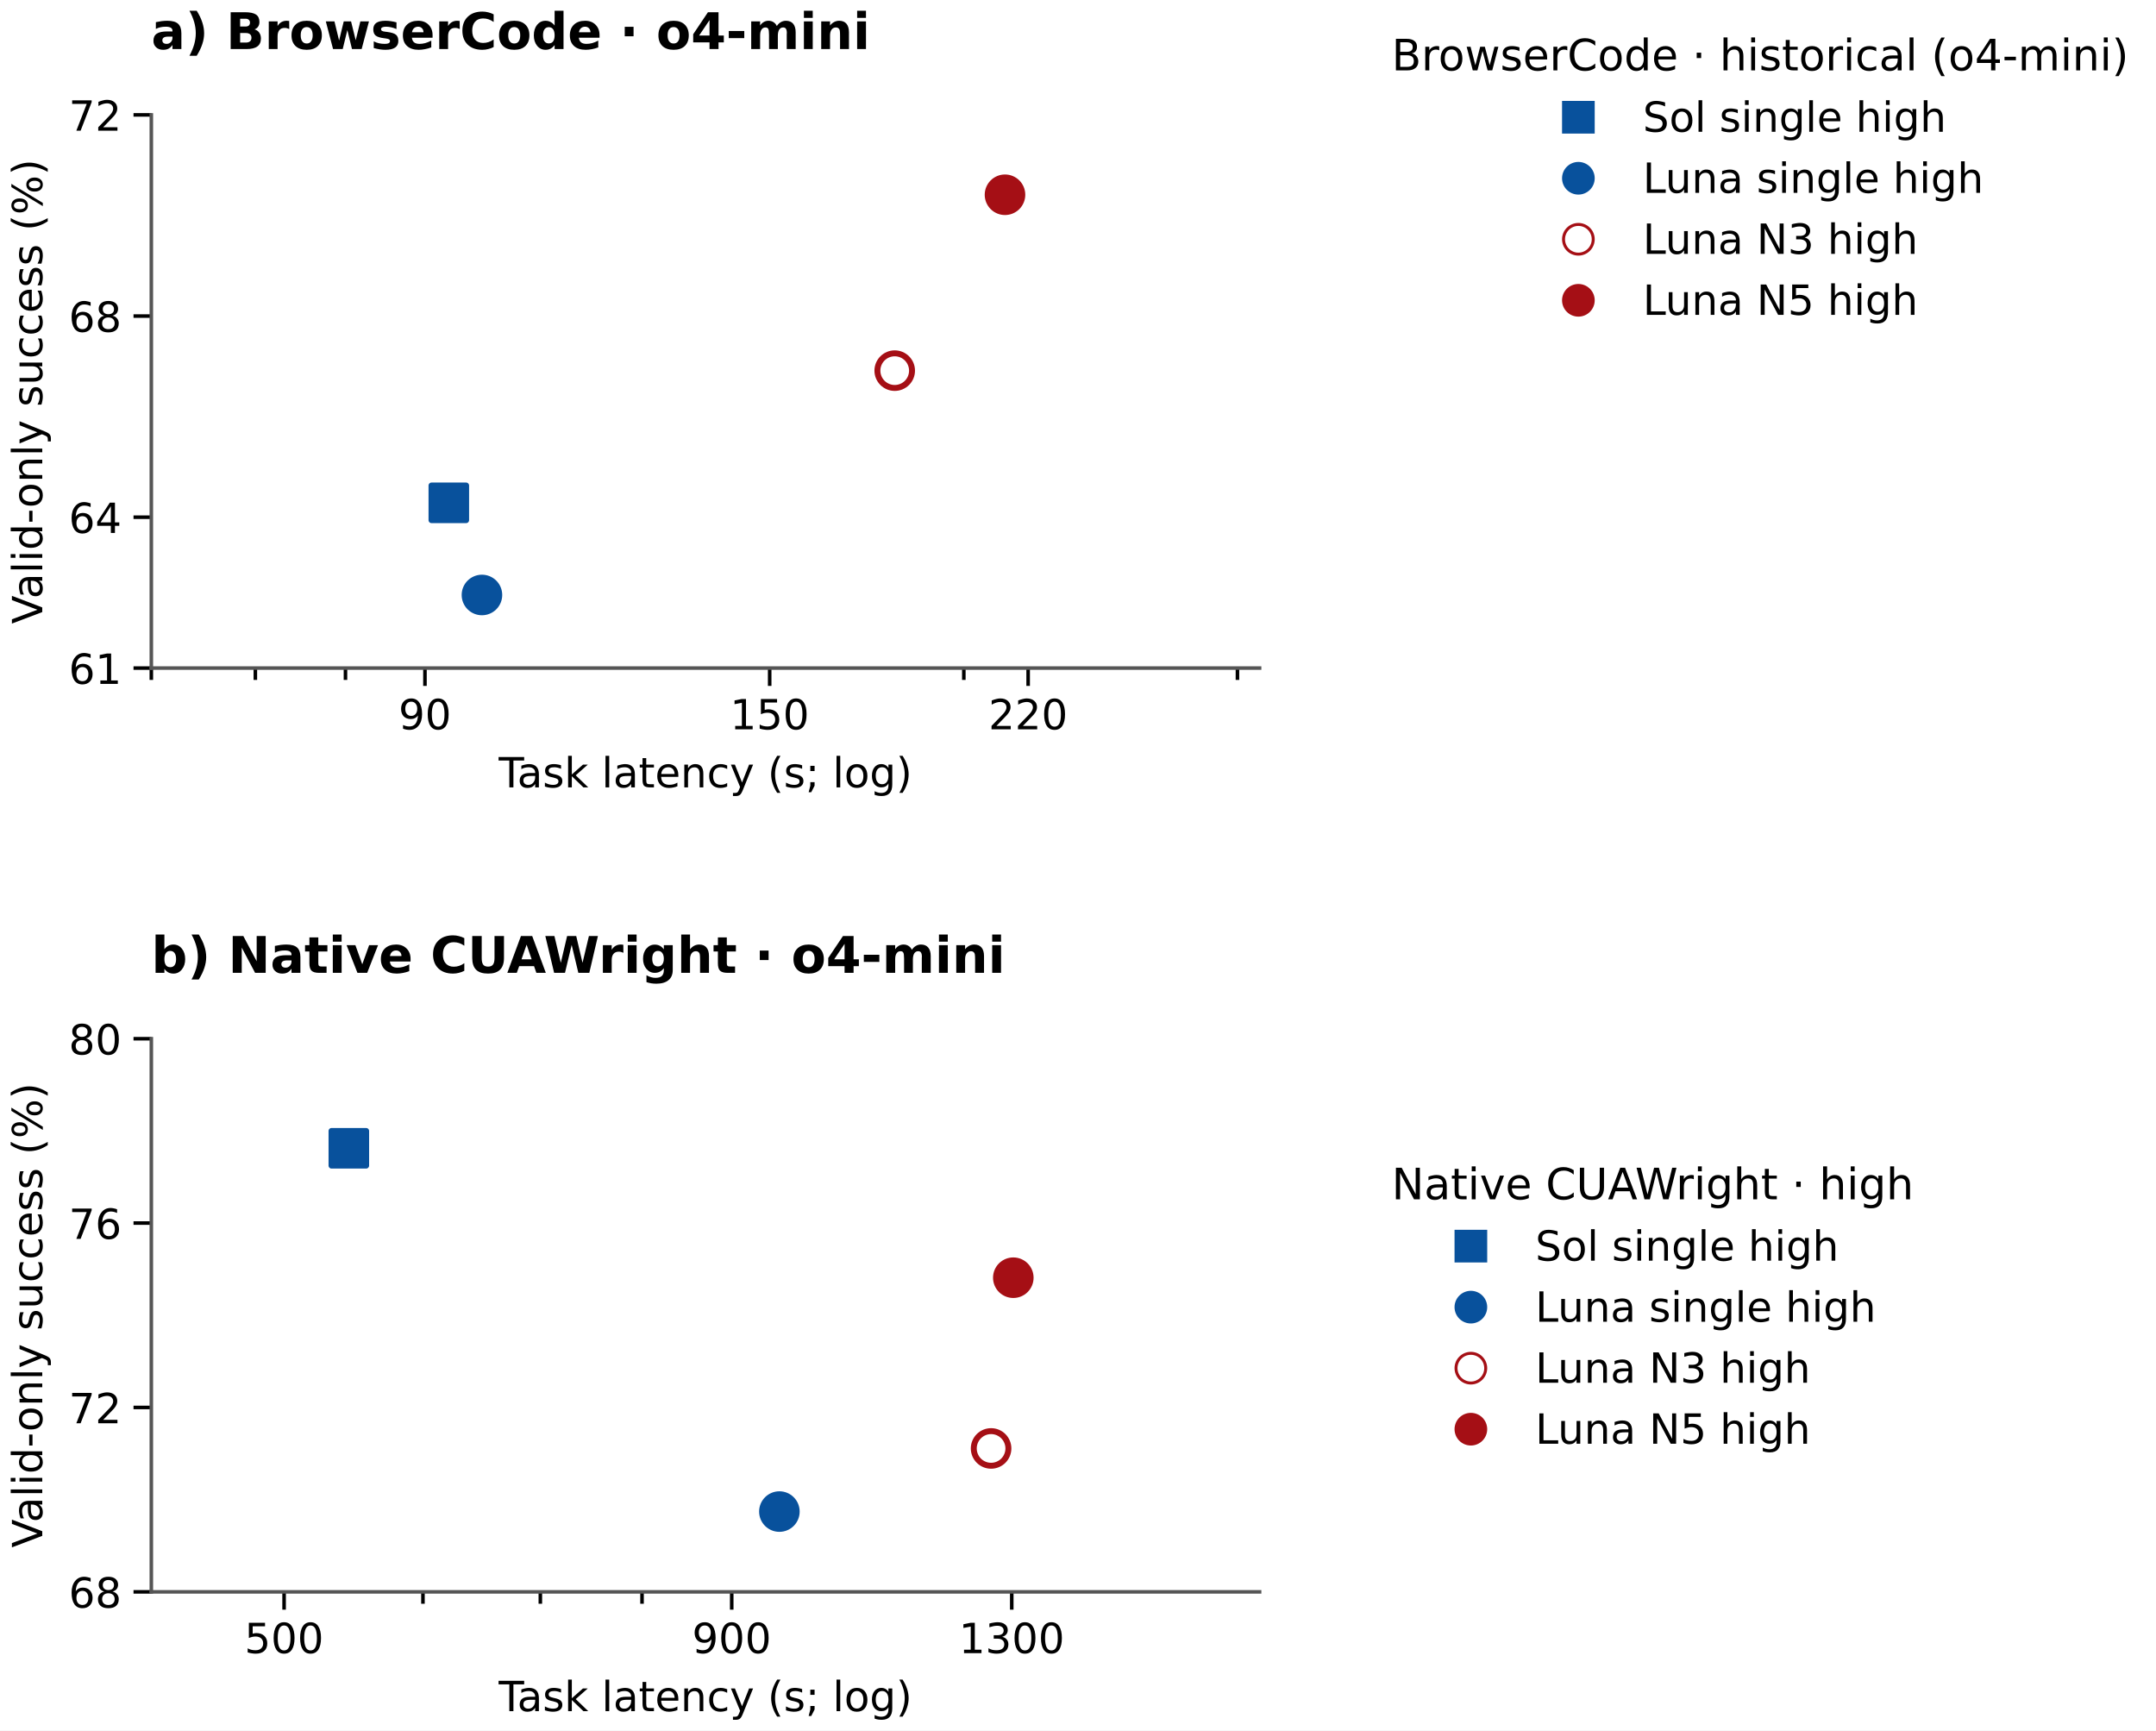
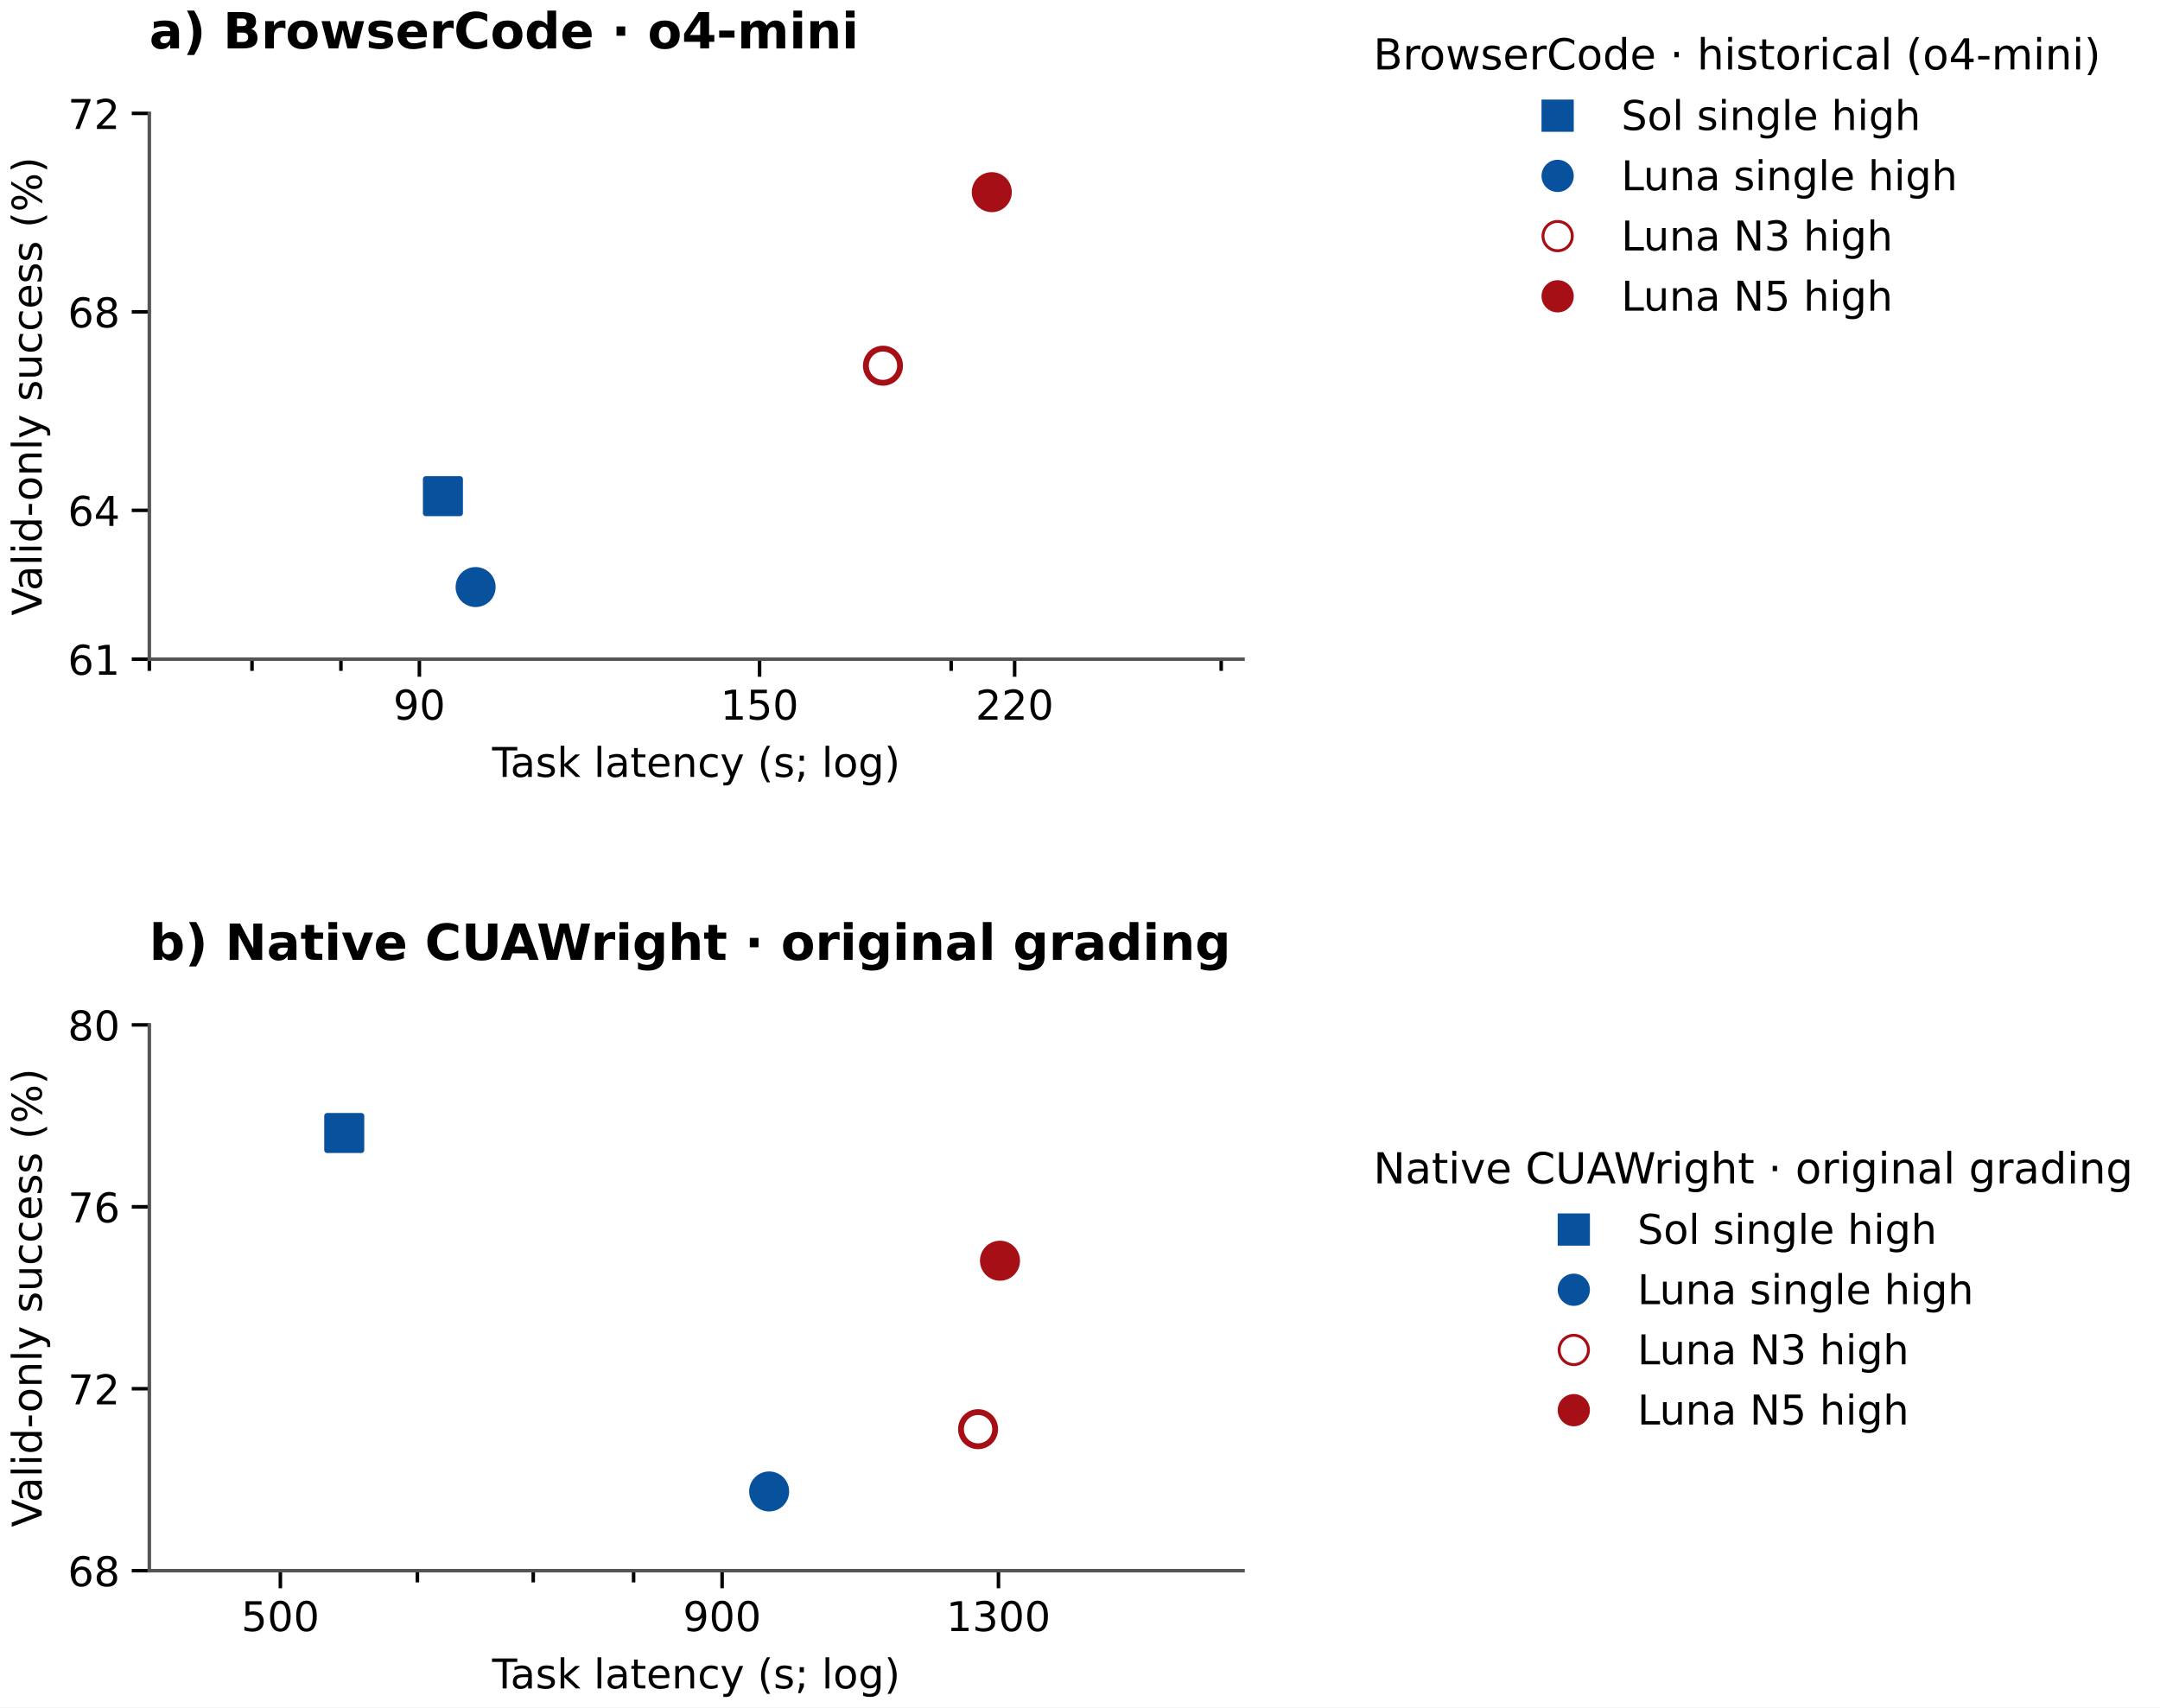
- <svg xmlns="http://www.w3.org/2000/svg" xmlns:xlink="http://www.w3.org/1999/xlink" width="363.059pt" height="291.384pt" viewBox="0 0 363.059 291.384" version="1.1">
+ <svg xmlns="http://www.w3.org/2000/svg" xmlns:xlink="http://www.w3.org/1999/xlink" width="368.575pt" height="291.384pt" viewBox="0 0 368.575 291.384" version="1.1">
  <defs>
    <style type="text/css">*{stroke-linejoin: round; stroke-linecap: butt}</style>
  </defs>
  <g id="figure_1">
    <g id="patch_1">
-       <path d="M 0 291.384 L 363.059 291.384 L 363.059 0 L 0 0 z " style="fill: #ffffff" />
+       <path d="M 0 291.384 L 368.575 291.384 L 368.575 0 L 0 0 z " style="fill: #ffffff" />
    </g>
    <g id="axes_1">
      <g id="patch_2">
        <path d="M 25.482 112.488 L 212.106 112.488 L 212.106 19.347 L 25.482 19.347 z " style="fill: #ffffff" />
      </g>
      <g id="matplotlib.axis_1">
        <g id="xtick_1">
          <g id="line2d_1">
            <defs>
-               <path id="m326f623ffb" d="M 0 0 L 0 3 " style="stroke: #000000; stroke-width: 0.6" />
+               <path id="m0633313456" d="M 0 0 L 0 3 " style="stroke: #000000; stroke-width: 0.6" />
            </defs>
            <g>
-               <use xlink:href="#m326f623ffb" x="71.56" y="112.488" style="stroke: #000000; stroke-width: 0.6" />
+               <use xlink:href="#m0633313456" x="71.56" y="112.488" style="stroke: #000000; stroke-width: 0.6" />
            </g>
          </g>
          <g id="text_1">
            <text style="font: 7px 'DejaVu Sans'; text-anchor: middle" x="71.56" y="122.807" transform="rotate(-0 71.55955 122.8072)">90</text>
          </g>
        </g>
        <g id="xtick_2">
          <g id="line2d_2">
            <g>
-               <use xlink:href="#m326f623ffb" x="129.61" y="112.488" style="stroke: #000000; stroke-width: 0.6" />
+               <use xlink:href="#m0633313456" x="129.61" y="112.488" style="stroke: #000000; stroke-width: 0.6" />
            </g>
          </g>
          <g id="text_2">
            <text style="font: 7px 'DejaVu Sans'; text-anchor: middle" x="129.61" y="122.807" transform="rotate(-0 129.6102 122.8072)">150</text>
          </g>
        </g>
        <g id="xtick_3">
          <g id="line2d_3">
            <g>
-               <use xlink:href="#m326f623ffb" x="173.134" y="112.488" style="stroke: #000000; stroke-width: 0.6" />
+               <use xlink:href="#m0633313456" x="173.134" y="112.488" style="stroke: #000000; stroke-width: 0.6" />
            </g>
          </g>
          <g id="text_3">
            <text style="font: 7px 'DejaVu Sans'; text-anchor: middle" x="173.134" y="122.807" transform="rotate(-0 173.1337 122.8072)">220</text>
          </g>
        </g>
        <g id="xtick_4">
          <g id="line2d_4">
            <defs>
-               <path id="maa92d6bcab" d="M 0 0 L 0 2 " style="stroke: #000000; stroke-width: 0.6" />
+               <path id="m620d7a553d" d="M 0 0 L 0 2 " style="stroke: #000000; stroke-width: 0.6" />
            </defs>
            <g>
-               <use xlink:href="#maa92d6bcab" x="25.482" y="112.488" style="stroke: #000000; stroke-width: 0.6" />
+               <use xlink:href="#m620d7a553d" x="25.482" y="112.488" style="stroke: #000000; stroke-width: 0.6" />
            </g>
          </g>
        </g>
        <g id="xtick_5">
          <g id="line2d_5">
            <g>
-               <use xlink:href="#maa92d6bcab" x="43" y="112.488" style="stroke: #000000; stroke-width: 0.6" />
+               <use xlink:href="#m620d7a553d" x="43" y="112.488" style="stroke: #000000; stroke-width: 0.6" />
            </g>
          </g>
        </g>
        <g id="xtick_6">
          <g id="line2d_6">
            <g>
-               <use xlink:href="#maa92d6bcab" x="58.175" y="112.488" style="stroke: #000000; stroke-width: 0.6" />
+               <use xlink:href="#m620d7a553d" x="58.175" y="112.488" style="stroke: #000000; stroke-width: 0.6" />
            </g>
          </g>
        </g>
        <g id="xtick_7">
          <g id="line2d_7">
            <g>
-               <use xlink:href="#maa92d6bcab" x="162.303" y="112.488" style="stroke: #000000; stroke-width: 0.6" />
+               <use xlink:href="#m620d7a553d" x="162.303" y="112.488" style="stroke: #000000; stroke-width: 0.6" />
            </g>
          </g>
        </g>
        <g id="xtick_8">
          <g id="line2d_8">
            <g>
-               <use xlink:href="#maa92d6bcab" x="208.38" y="112.488" style="stroke: #000000; stroke-width: 0.6" />
+               <use xlink:href="#m620d7a553d" x="208.38" y="112.488" style="stroke: #000000; stroke-width: 0.6" />
            </g>
          </g>
        </g>
        <g id="text_4">
          <text style="font: 7px 'DejaVu Sans'; text-anchor: middle" x="118.794" y="132.582" transform="rotate(-0 118.7942 132.5818)">Task latency (s; log)</text>
        </g>
      </g>
      <g id="matplotlib.axis_2">
        <g id="ytick_1">
          <g id="line2d_9">
            <defs>
-               <path id="md7a967b6e0" d="M 0 0 L -3 0 " style="stroke: #000000; stroke-width: 0.6" />
+               <path id="m0bbf16e1bd" d="M 0 0 L -3 0 " style="stroke: #000000; stroke-width: 0.6" />
            </defs>
            <g>
-               <use xlink:href="#md7a967b6e0" x="25.482" y="112.488" style="stroke: #000000; stroke-width: 0.6" />
+               <use xlink:href="#m0bbf16e1bd" x="25.482" y="112.488" style="stroke: #000000; stroke-width: 0.6" />
            </g>
          </g>
          <g id="text_5">
            <text style="font: 7px 'DejaVu Sans'; text-anchor: end" x="20.482" y="115.148" transform="rotate(-0 20.48219 115.1477)">61</text>
          </g>
        </g>
        <g id="ytick_2">
          <g id="line2d_10">
            <g>
-               <use xlink:href="#md7a967b6e0" x="25.482" y="87.086" style="stroke: #000000; stroke-width: 0.6" />
+               <use xlink:href="#m0bbf16e1bd" x="25.482" y="87.086" style="stroke: #000000; stroke-width: 0.6" />
            </g>
          </g>
          <g id="text_6">
            <text style="font: 7px 'DejaVu Sans'; text-anchor: end" x="20.482" y="89.745" transform="rotate(-0 20.48219 89.74545)">64</text>
          </g>
        </g>
        <g id="ytick_3">
          <g id="line2d_11">
            <g>
-               <use xlink:href="#md7a967b6e0" x="25.482" y="53.216" style="stroke: #000000; stroke-width: 0.6" />
+               <use xlink:href="#m0bbf16e1bd" x="25.482" y="53.216" style="stroke: #000000; stroke-width: 0.6" />
            </g>
          </g>
          <g id="text_7">
            <text style="font: 7px 'DejaVu Sans'; text-anchor: end" x="20.482" y="55.876" transform="rotate(-0 20.48219 55.87579)">68</text>
          </g>
        </g>
        <g id="ytick_4">
          <g id="line2d_12">
            <g>
-               <use xlink:href="#md7a967b6e0" x="25.482" y="19.347" style="stroke: #000000; stroke-width: 0.6" />
+               <use xlink:href="#m0bbf16e1bd" x="25.482" y="19.347" style="stroke: #000000; stroke-width: 0.6" />
            </g>
          </g>
          <g id="text_8">
            <text style="font: 7px 'DejaVu Sans'; text-anchor: end" x="20.482" y="22.006" transform="rotate(-0 20.48219 22.00613)">72</text>
          </g>
        </g>
        <g id="text_9">
          <text style="font: 7px 'DejaVu Sans'; text-anchor: middle" x="7.119" y="65.917" transform="rotate(-90 7.118906 65.91746)">Valid-only success (%)</text>
        </g>
      </g>
      <g id="patch_3">
        <path d="M 25.482 112.488 L 25.482 19.347 " style="fill: none; stroke: #555555; stroke-width: 0.6; stroke-linejoin: miter; stroke-linecap: square" />
      </g>
      <g id="patch_4">
        <path d="M 25.482 112.488 L 212.106 112.488 " style="fill: none; stroke: #555555; stroke-width: 0.6; stroke-linejoin: miter; stroke-linecap: square" />
      </g>
      <g id="PathCollection_1">
        <defs>
-           <path id="ma71d101687" d="M -2.915 2.915 L 2.915 2.915 L 2.915 -2.915 L -2.915 -2.915 z " style="stroke: #08519c" />
-         </defs>
-         <g clip-path="url(#p634e1d55a6)">
-           <use xlink:href="#ma71d101687" x="75.578" y="84.667" style="fill: #08519c; stroke: #08519c" />
+           <path id="mbfbfb46fa4" d="M -2.915 2.915 L 2.915 2.915 L 2.915 -2.915 L -2.915 -2.915 z " style="stroke: #08519c" />
+         </defs>
+         <g clip-path="url(#p2910f043bd)">
+           <use xlink:href="#mbfbfb46fa4" x="75.578" y="84.667" style="fill: #08519c; stroke: #08519c" />
        </g>
      </g>
      <g id="PathCollection_2">
        <defs>
-           <path id="m10d9d3ffb6" d="M 0 2.915 C 0.773 2.915 1.515 2.608 2.062 2.062 C 2.608 1.515 2.915 0.773 2.915 0 C 2.915 -0.773 2.608 -1.515 2.062 -2.062 C 1.515 -2.608 0.773 -2.915 0 -2.915 C -0.773 -2.915 -1.515 -2.608 -2.062 -2.062 C -2.608 -1.515 -2.915 -0.773 -2.915 0 C -2.915 0.773 -2.608 1.515 -2.062 2.062 C -1.515 2.608 -0.773 2.915 0 2.915 z " style="stroke: #08519c" />
-         </defs>
-         <g clip-path="url(#p634e1d55a6)">
-           <use xlink:href="#m10d9d3ffb6" x="81.157" y="100.181" style="fill: #08519c; stroke: #08519c" />
+           <path id="m03836210fa" d="M 0 2.915 C 0.773 2.915 1.515 2.608 2.062 2.062 C 2.608 1.515 2.915 0.773 2.915 0 C 2.915 -0.773 2.608 -1.515 2.062 -2.062 C 1.515 -2.608 0.773 -2.915 0 -2.915 C -0.773 -2.915 -1.515 -2.608 -2.062 -2.062 C -2.608 -1.515 -2.915 -0.773 -2.915 0 C -2.915 0.773 -2.608 1.515 -2.062 2.062 C -1.515 2.608 -0.773 2.915 0 2.915 z " style="stroke: #08519c" />
+         </defs>
+         <g clip-path="url(#p2910f043bd)">
+           <use xlink:href="#m03836210fa" x="81.157" y="100.181" style="fill: #08519c; stroke: #08519c" />
        </g>
      </g>
      <g id="PathCollection_3">
        <defs>
-           <path id="m5cabbadc89" d="M 0 2.915 C 0.773 2.915 1.515 2.608 2.062 2.062 C 2.608 1.515 2.915 0.773 2.915 0 C 2.915 -0.773 2.608 -1.515 2.062 -2.062 C 1.515 -2.608 0.773 -2.915 0 -2.915 C -0.773 -2.915 -1.515 -2.608 -2.062 -2.062 C -2.608 -1.515 -2.915 -0.773 -2.915 0 C -2.915 0.773 -2.608 1.515 -2.062 2.062 C -1.515 2.608 -0.773 2.915 0 2.915 z " style="stroke: #a50f15" />
-         </defs>
-         <g clip-path="url(#p634e1d55a6)">
-           <use xlink:href="#m5cabbadc89" x="150.666" y="62.408" style="fill: #ffffff; stroke: #a50f15" />
+           <path id="md457773825" d="M 0 2.915 C 0.773 2.915 1.515 2.608 2.062 2.062 C 2.608 1.515 2.915 0.773 2.915 0 C 2.915 -0.773 2.608 -1.515 2.062 -2.062 C 1.515 -2.608 0.773 -2.915 0 -2.915 C -0.773 -2.915 -1.515 -2.608 -2.062 -2.062 C -2.608 -1.515 -2.915 -0.773 -2.915 0 C -2.915 0.773 -2.608 1.515 -2.062 2.062 C -1.515 2.608 -0.773 2.915 0 2.915 z " style="stroke: #a50f15" />
+         </defs>
+         <g clip-path="url(#p2910f043bd)">
+           <use xlink:href="#md457773825" x="150.666" y="62.408" style="fill: #ffffff; stroke: #a50f15" />
        </g>
      </g>
      <g id="PathCollection_4">
        <defs>
-           <path id="m9376070079" d="M 0 2.915 C 0.773 2.915 1.515 2.608 2.062 2.062 C 2.608 1.515 2.915 0.773 2.915 0 C 2.915 -0.773 2.608 -1.515 2.062 -2.062 C 1.515 -2.608 0.773 -2.915 0 -2.915 C -0.773 -2.915 -1.515 -2.608 -2.062 -2.062 C -2.608 -1.515 -2.915 -0.773 -2.915 0 C -2.915 0.773 -2.608 1.515 -2.062 2.062 C -1.515 2.608 -0.773 2.915 0 2.915 z " style="stroke: #a50f15" />
-         </defs>
-         <g clip-path="url(#p634e1d55a6)">
-           <use xlink:href="#m9376070079" x="169.236" y="32.793" style="fill: #a50f15; stroke: #a50f15" />
+           <path id="m8159d499cb" d="M 0 2.915 C 0.773 2.915 1.515 2.608 2.062 2.062 C 2.608 1.515 2.915 0.773 2.915 0 C 2.915 -0.773 2.608 -1.515 2.062 -2.062 C 1.515 -2.608 0.773 -2.915 0 -2.915 C -0.773 -2.915 -1.515 -2.608 -2.062 -2.062 C -2.608 -1.515 -2.915 -0.773 -2.915 0 C -2.915 0.773 -2.608 1.515 -2.062 2.062 C -1.515 2.608 -0.773 2.915 0 2.915 z " style="stroke: #a50f15" />
+         </defs>
+         <g clip-path="url(#p2910f043bd)">
+           <use xlink:href="#m8159d499cb" x="169.236" y="32.793" style="fill: #a50f15; stroke: #a50f15" />
        </g>
      </g>
    </g>
    <g id="axes_2">
      <g id="patch_5">
        <path d="M 25.482 268.035 L 212.106 268.035 L 212.106 174.893 L 25.482 174.893 z " style="fill: #ffffff" />
      </g>
      <g id="matplotlib.axis_3">
        <g id="xtick_9">
          <g id="line2d_13">
            <g>
-               <use xlink:href="#m326f623ffb" x="47.841" y="268.035" style="stroke: #000000; stroke-width: 0.6" />
+               <use xlink:href="#m0633313456" x="47.841" y="268.035" style="stroke: #000000; stroke-width: 0.6" />
            </g>
          </g>
          <g id="text_10">
            <text style="font: 7px 'DejaVu Sans'; text-anchor: middle" x="47.841" y="278.354" transform="rotate(-0 47.84102 278.3536)">500</text>
          </g>
        </g>
        <g id="xtick_10">
          <g id="line2d_14">
            <g>
-               <use xlink:href="#m326f623ffb" x="123.218" y="268.035" style="stroke: #000000; stroke-width: 0.6" />
+               <use xlink:href="#m0633313456" x="123.218" y="268.035" style="stroke: #000000; stroke-width: 0.6" />
            </g>
          </g>
          <g id="text_11">
            <text style="font: 7px 'DejaVu Sans'; text-anchor: middle" x="123.218" y="278.354" transform="rotate(-0 123.218 278.3536)">900</text>
          </g>
        </g>
        <g id="xtick_11">
          <g id="line2d_15">
            <g>
-               <use xlink:href="#m326f623ffb" x="170.374" y="268.035" style="stroke: #000000; stroke-width: 0.6" />
+               <use xlink:href="#m0633313456" x="170.374" y="268.035" style="stroke: #000000; stroke-width: 0.6" />
            </g>
          </g>
          <g id="text_12">
            <text style="font: 7px 'DejaVu Sans'; text-anchor: middle" x="170.374" y="278.354" transform="rotate(-0 170.3745 278.3536)">1300</text>
          </g>
        </g>
        <g id="xtick_12">
          <g id="line2d_16">
            <g>
-               <use xlink:href="#maa92d6bcab" x="71.222" y="268.035" style="stroke: #000000; stroke-width: 0.6" />
+               <use xlink:href="#m620d7a553d" x="71.222" y="268.035" style="stroke: #000000; stroke-width: 0.6" />
            </g>
          </g>
        </g>
        <g id="xtick_13">
          <g id="line2d_17">
            <g>
-               <use xlink:href="#maa92d6bcab" x="90.99" y="268.035" style="stroke: #000000; stroke-width: 0.6" />
+               <use xlink:href="#m620d7a553d" x="90.99" y="268.035" style="stroke: #000000; stroke-width: 0.6" />
            </g>
          </g>
        </g>
        <g id="xtick_14">
          <g id="line2d_18">
            <g>
-               <use xlink:href="#maa92d6bcab" x="108.114" y="268.035" style="stroke: #000000; stroke-width: 0.6" />
+               <use xlink:href="#m620d7a553d" x="108.114" y="268.035" style="stroke: #000000; stroke-width: 0.6" />
            </g>
          </g>
        </g>
        <g id="text_13">
          <text style="font: 7px 'DejaVu Sans'; text-anchor: middle" x="118.794" y="288.128" transform="rotate(-0 118.7942 288.1283)">Task latency (s; log)</text>
        </g>
      </g>
      <g id="matplotlib.axis_4">
        <g id="ytick_5">
          <g id="line2d_19">
            <g>
-               <use xlink:href="#md7a967b6e0" x="25.482" y="268.035" style="stroke: #000000; stroke-width: 0.6" />
+               <use xlink:href="#m0bbf16e1bd" x="25.482" y="268.035" style="stroke: #000000; stroke-width: 0.6" />
            </g>
          </g>
          <g id="text_14">
            <text style="font: 7px 'DejaVu Sans'; text-anchor: end" x="20.482" y="270.694" transform="rotate(-0 20.48219 270.6941)">68</text>
          </g>
        </g>
        <g id="ytick_6">
          <g id="line2d_20">
            <g>
-               <use xlink:href="#md7a967b6e0" x="25.482" y="236.987" style="stroke: #000000; stroke-width: 0.6" />
+               <use xlink:href="#m0bbf16e1bd" x="25.482" y="236.987" style="stroke: #000000; stroke-width: 0.6" />
            </g>
          </g>
          <g id="text_15">
            <text style="font: 7px 'DejaVu Sans'; text-anchor: end" x="20.482" y="239.647" transform="rotate(-0 20.48219 239.6469)">72</text>
          </g>
        </g>
        <g id="ytick_7">
          <g id="line2d_21">
            <g>
-               <use xlink:href="#md7a967b6e0" x="25.482" y="205.94" style="stroke: #000000; stroke-width: 0.6" />
+               <use xlink:href="#m0bbf16e1bd" x="25.482" y="205.94" style="stroke: #000000; stroke-width: 0.6" />
            </g>
          </g>
          <g id="text_16">
            <text style="font: 7px 'DejaVu Sans'; text-anchor: end" x="20.482" y="208.6" transform="rotate(-0 20.48219 208.5997)">76</text>
          </g>
        </g>
        <g id="ytick_8">
          <g id="line2d_22">
            <g>
-               <use xlink:href="#md7a967b6e0" x="25.482" y="174.893" style="stroke: #000000; stroke-width: 0.6" />
+               <use xlink:href="#m0bbf16e1bd" x="25.482" y="174.893" style="stroke: #000000; stroke-width: 0.6" />
            </g>
          </g>
          <g id="text_17">
            <text style="font: 7px 'DejaVu Sans'; text-anchor: end" x="20.482" y="177.553" transform="rotate(-0 20.48219 177.5526)">80</text>
          </g>
        </g>
        <g id="text_18">
          <text style="font: 7px 'DejaVu Sans'; text-anchor: middle" x="7.119" y="221.464" transform="rotate(-90 7.118906 221.4639)">Valid-only success (%)</text>
        </g>
      </g>
      <g id="patch_6">
        <path d="M 25.482 268.035 L 25.482 174.893 " style="fill: none; stroke: #555555; stroke-width: 0.6; stroke-linejoin: miter; stroke-linecap: square" />
      </g>
      <g id="patch_7">
        <path d="M 25.482 268.035 L 212.106 268.035 " style="fill: none; stroke: #555555; stroke-width: 0.6; stroke-linejoin: miter; stroke-linecap: square" />
      </g>
      <g id="PathCollection_5">
-         <g clip-path="url(#p58a11b3fd4)">
-           <use xlink:href="#ma71d101687" x="58.741" y="193.348" style="fill: #08519c; stroke: #08519c" />
+         <g clip-path="url(#p36694c25c0)">
+           <use xlink:href="#mbfbfb46fa4" x="58.741" y="193.348" style="fill: #08519c; stroke: #08519c" />
        </g>
      </g>
      <g id="PathCollection_6">
-         <g clip-path="url(#p58a11b3fd4)">
-           <use xlink:href="#m10d9d3ffb6" x="131.245" y="254.516" style="fill: #08519c; stroke: #08519c" />
+         <g clip-path="url(#p36694c25c0)">
+           <use xlink:href="#m03836210fa" x="131.245" y="254.516" style="fill: #08519c; stroke: #08519c" />
        </g>
      </g>
      <g id="PathCollection_7">
-         <g clip-path="url(#p58a11b3fd4)">
-           <use xlink:href="#m5cabbadc89" x="166.894" y="243.887" style="fill: #ffffff; stroke: #a50f15" />
+         <g clip-path="url(#p36694c25c0)">
+           <use xlink:href="#md457773825" x="166.894" y="243.887" style="fill: #ffffff; stroke: #a50f15" />
        </g>
      </g>
      <g id="PathCollection_8">
-         <g clip-path="url(#p58a11b3fd4)">
-           <use xlink:href="#m9376070079" x="170.636" y="215.139" style="fill: #a50f15; stroke: #a50f15" />
+         <g clip-path="url(#p36694c25c0)">
+           <use xlink:href="#m8159d499cb" x="170.636" y="215.139" style="fill: #a50f15; stroke: #a50f15" />
        </g>
      </g>
    </g>
    <g id="text_19">
      <text style="font: 700 8.5px 'DejaVu Sans'; text-anchor: start" x="25.482" y="8.259" transform="rotate(-0 25.48219 8.258672)">a)  BrowserCode · o4-mini</text>
    </g>
    <g id="text_20">
-       <text style="font: 700 8.5px 'DejaVu Sans'; text-anchor: start" x="25.482" y="163.805" transform="rotate(-0 25.48219 163.8051)">b)  Native CUAWright · o4-mini</text>
+       <text style="font: 700 8.5px 'DejaVu Sans'; text-anchor: start" x="25.482" y="163.805" transform="rotate(-0 25.48219 163.8051)">b)  Native CUAWright · original grading</text>
    </g>
    <g id="legend_1">
      <g id="text_21">
        <text style="font: 7.3px 'DejaVu Sans'; text-anchor: start" x="234.346" y="11.854" transform="rotate(-0 234.3462 11.85353)">BrowserCode · historical (o4-mini)</text>
      </g>
      <g id="line2d_23">
        <defs>
-           <path id="mf99befc064" d="M -2.5 2.5 L 2.5 2.5 L 2.5 -2.5 L -2.5 -2.5 z " style="stroke: #08519c; stroke-width: 0.5; stroke-linejoin: miter" />
-         </defs>
-         <g>
-           <use xlink:href="#mf99befc064" x="265.791" y="19.741" style="fill: #08519c; stroke: #08519c; stroke-width: 0.5; stroke-linejoin: miter" />
+           <path id="m4190cf83a7" d="M -2.5 2.5 L 2.5 2.5 L 2.5 -2.5 L -2.5 -2.5 z " style="stroke: #08519c; stroke-width: 0.5; stroke-linejoin: miter" />
+         </defs>
+         <g>
+           <use xlink:href="#m4190cf83a7" x="265.791" y="19.741" style="fill: #08519c; stroke: #08519c; stroke-width: 0.5; stroke-linejoin: miter" />
        </g>
      </g>
      <g id="text_22">
        <text style="font: 7px 'DejaVu Sans'; text-anchor: start" x="276.641" y="22.191" transform="rotate(-0 276.6406 22.19061)">Sol single high</text>
      </g>
      <g id="line2d_24">
        <defs>
-           <path id="m98a3d0d728" d="M 0 2.5 C 0.663 2.5 1.299 2.237 1.768 1.768 C 2.237 1.299 2.5 0.663 2.5 0 C 2.5 -0.663 2.237 -1.299 1.768 -1.768 C 1.299 -2.237 0.663 -2.5 0 -2.5 C -0.663 -2.5 -1.299 -2.237 -1.768 -1.768 C -2.237 -1.299 -2.5 -0.663 -2.5 0 C -2.5 0.663 -2.237 1.299 -1.768 1.768 C -1.299 2.237 -0.663 2.5 0 2.5 z " style="stroke: #08519c; stroke-width: 0.5" />
-         </defs>
-         <g>
-           <use xlink:href="#m98a3d0d728" x="265.791" y="30.015" style="fill: #08519c; stroke: #08519c; stroke-width: 0.5" />
+           <path id="mf0765e3bab" d="M 0 2.5 C 0.663 2.5 1.299 2.237 1.768 1.768 C 2.237 1.299 2.5 0.663 2.5 0 C 2.5 -0.663 2.237 -1.299 1.768 -1.768 C 1.299 -2.237 0.663 -2.5 0 -2.5 C -0.663 -2.5 -1.299 -2.237 -1.768 -1.768 C -2.237 -1.299 -2.5 -0.663 -2.5 0 C -2.5 0.663 -2.237 1.299 -1.768 1.768 C -1.299 2.237 -0.663 2.5 0 2.5 z " style="stroke: #08519c; stroke-width: 0.5" />
+         </defs>
+         <g>
+           <use xlink:href="#mf0765e3bab" x="265.791" y="30.015" style="fill: #08519c; stroke: #08519c; stroke-width: 0.5" />
        </g>
      </g>
      <g id="text_23">
        <text style="font: 7px 'DejaVu Sans'; text-anchor: start" x="276.641" y="32.465" transform="rotate(-0 276.6406 32.4653)">Luna single high</text>
      </g>
      <g id="line2d_25">
        <defs>
-           <path id="maee8aa25ca" d="M 0 2.5 C 0.663 2.5 1.299 2.237 1.768 1.768 C 2.237 1.299 2.5 0.663 2.5 0 C 2.5 -0.663 2.237 -1.299 1.768 -1.768 C 1.299 -2.237 0.663 -2.5 0 -2.5 C -0.663 -2.5 -1.299 -2.237 -1.768 -1.768 C -2.237 -1.299 -2.5 -0.663 -2.5 0 C -2.5 0.663 -2.237 1.299 -1.768 1.768 C -1.299 2.237 -0.663 2.5 0 2.5 z " style="stroke: #a50f15; stroke-width: 0.5" />
-         </defs>
-         <g>
-           <use xlink:href="#maee8aa25ca" x="265.791" y="40.29" style="fill: #ffffff; stroke: #a50f15; stroke-width: 0.5" />
+           <path id="md89303a498" d="M 0 2.5 C 0.663 2.5 1.299 2.237 1.768 1.768 C 2.237 1.299 2.5 0.663 2.5 0 C 2.5 -0.663 2.237 -1.299 1.768 -1.768 C 1.299 -2.237 0.663 -2.5 0 -2.5 C -0.663 -2.5 -1.299 -2.237 -1.768 -1.768 C -2.237 -1.299 -2.5 -0.663 -2.5 0 C -2.5 0.663 -2.237 1.299 -1.768 1.768 C -1.299 2.237 -0.663 2.5 0 2.5 z " style="stroke: #a50f15; stroke-width: 0.5" />
+         </defs>
+         <g>
+           <use xlink:href="#md89303a498" x="265.791" y="40.29" style="fill: #ffffff; stroke: #a50f15; stroke-width: 0.5" />
        </g>
      </g>
      <g id="text_24">
        <text style="font: 7px 'DejaVu Sans'; text-anchor: start" x="276.641" y="42.74" transform="rotate(-0 276.6406 42.73998)">Luna N3 high</text>
      </g>
      <g id="line2d_26">
        <defs>
-           <path id="m850dafcd5d" d="M 0 2.5 C 0.663 2.5 1.299 2.237 1.768 1.768 C 2.237 1.299 2.5 0.663 2.5 0 C 2.5 -0.663 2.237 -1.299 1.768 -1.768 C 1.299 -2.237 0.663 -2.5 0 -2.5 C -0.663 -2.5 -1.299 -2.237 -1.768 -1.768 C -2.237 -1.299 -2.5 -0.663 -2.5 0 C -2.5 0.663 -2.237 1.299 -1.768 1.768 C -1.299 2.237 -0.663 2.5 0 2.5 z " style="stroke: #a50f15; stroke-width: 0.5" />
-         </defs>
-         <g>
-           <use xlink:href="#m850dafcd5d" x="265.791" y="50.565" style="fill: #a50f15; stroke: #a50f15; stroke-width: 0.5" />
+           <path id="mcebedca0e6" d="M 0 2.5 C 0.663 2.5 1.299 2.237 1.768 1.768 C 2.237 1.299 2.5 0.663 2.5 0 C 2.5 -0.663 2.237 -1.299 1.768 -1.768 C 1.299 -2.237 0.663 -2.5 0 -2.5 C -0.663 -2.5 -1.299 -2.237 -1.768 -1.768 C -2.237 -1.299 -2.5 -0.663 -2.5 0 C -2.5 0.663 -2.237 1.299 -1.768 1.768 C -1.299 2.237 -0.663 2.5 0 2.5 z " style="stroke: #a50f15; stroke-width: 0.5" />
+         </defs>
+         <g>
+           <use xlink:href="#mcebedca0e6" x="265.791" y="50.565" style="fill: #a50f15; stroke: #a50f15; stroke-width: 0.5" />
        </g>
      </g>
      <g id="text_25">
        <text style="font: 7px 'DejaVu Sans'; text-anchor: start" x="276.641" y="53.015" transform="rotate(-0 276.6406 53.01467)">Luna N5 high</text>
      </g>
    </g>
    <g id="legend_2">
      <g id="text_26">
-         <text style="font: 7.3px 'DejaVu Sans'; text-anchor: start" x="234.346" y="201.934" transform="rotate(-0 234.3462 201.9335)">Native CUAWright · high</text>
+         <text style="font: 7.3px 'DejaVu Sans'; text-anchor: start" x="234.346" y="201.934" transform="rotate(-0 234.3462 201.9335)">Native CUAWright · original grading</text>
      </g>
      <g id="line2d_27">
        <g>
-           <use xlink:href="#mf99befc064" x="247.687" y="209.821" style="fill: #08519c; stroke: #08519c; stroke-width: 0.5; stroke-linejoin: miter" />
+           <use xlink:href="#m4190cf83a7" x="268.549" y="209.821" style="fill: #08519c; stroke: #08519c; stroke-width: 0.5; stroke-linejoin: miter" />
        </g>
      </g>
      <g id="text_27">
-         <text style="font: 7px 'DejaVu Sans'; text-anchor: start" x="258.537" y="212.271" transform="rotate(-0 258.5372 212.2706)">Sol single high</text>
+         <text style="font: 7px 'DejaVu Sans'; text-anchor: start" x="279.399" y="212.271" transform="rotate(-0 279.3986 212.2706)">Sol single high</text>
      </g>
      <g id="line2d_28">
        <g>
-           <use xlink:href="#m98a3d0d728" x="247.687" y="220.095" style="fill: #08519c; stroke: #08519c; stroke-width: 0.5" />
+           <use xlink:href="#mf0765e3bab" x="268.549" y="220.095" style="fill: #08519c; stroke: #08519c; stroke-width: 0.5" />
        </g>
      </g>
      <g id="text_28">
-         <text style="font: 7px 'DejaVu Sans'; text-anchor: start" x="258.537" y="222.545" transform="rotate(-0 258.5372 222.5453)">Luna single high</text>
+         <text style="font: 7px 'DejaVu Sans'; text-anchor: start" x="279.399" y="222.545" transform="rotate(-0 279.3986 222.5453)">Luna single high</text>
      </g>
      <g id="line2d_29">
        <g>
-           <use xlink:href="#maee8aa25ca" x="247.687" y="230.37" style="fill: #ffffff; stroke: #a50f15; stroke-width: 0.5" />
+           <use xlink:href="#md89303a498" x="268.549" y="230.37" style="fill: #ffffff; stroke: #a50f15; stroke-width: 0.5" />
        </g>
      </g>
      <g id="text_29">
-         <text style="font: 7px 'DejaVu Sans'; text-anchor: start" x="258.537" y="232.82" transform="rotate(-0 258.5372 232.82)">Luna N3 high</text>
+         <text style="font: 7px 'DejaVu Sans'; text-anchor: start" x="279.399" y="232.82" transform="rotate(-0 279.3986 232.82)">Luna N3 high</text>
      </g>
      <g id="line2d_30">
        <g>
-           <use xlink:href="#m850dafcd5d" x="247.687" y="240.645" style="fill: #a50f15; stroke: #a50f15; stroke-width: 0.5" />
+           <use xlink:href="#mcebedca0e6" x="268.549" y="240.645" style="fill: #a50f15; stroke: #a50f15; stroke-width: 0.5" />
        </g>
      </g>
      <g id="text_30">
-         <text style="font: 7px 'DejaVu Sans'; text-anchor: start" x="258.537" y="243.095" transform="rotate(-0 258.5372 243.0947)">Luna N5 high</text>
+         <text style="font: 7px 'DejaVu Sans'; text-anchor: start" x="279.399" y="243.095" transform="rotate(-0 279.3986 243.0947)">Luna N5 high</text>
      </g>
    </g>
  </g>
  <defs>
-     <clipPath id="p634e1d55a6">
+     <clipPath id="p2910f043bd">
      <rect x="25.482" y="19.347" width="186.624" height="93.142" />
    </clipPath>
-     <clipPath id="p58a11b3fd4">
+     <clipPath id="p36694c25c0">
      <rect x="25.482" y="174.893" width="186.624" height="93.142" />
    </clipPath>
  </defs>
</svg>
